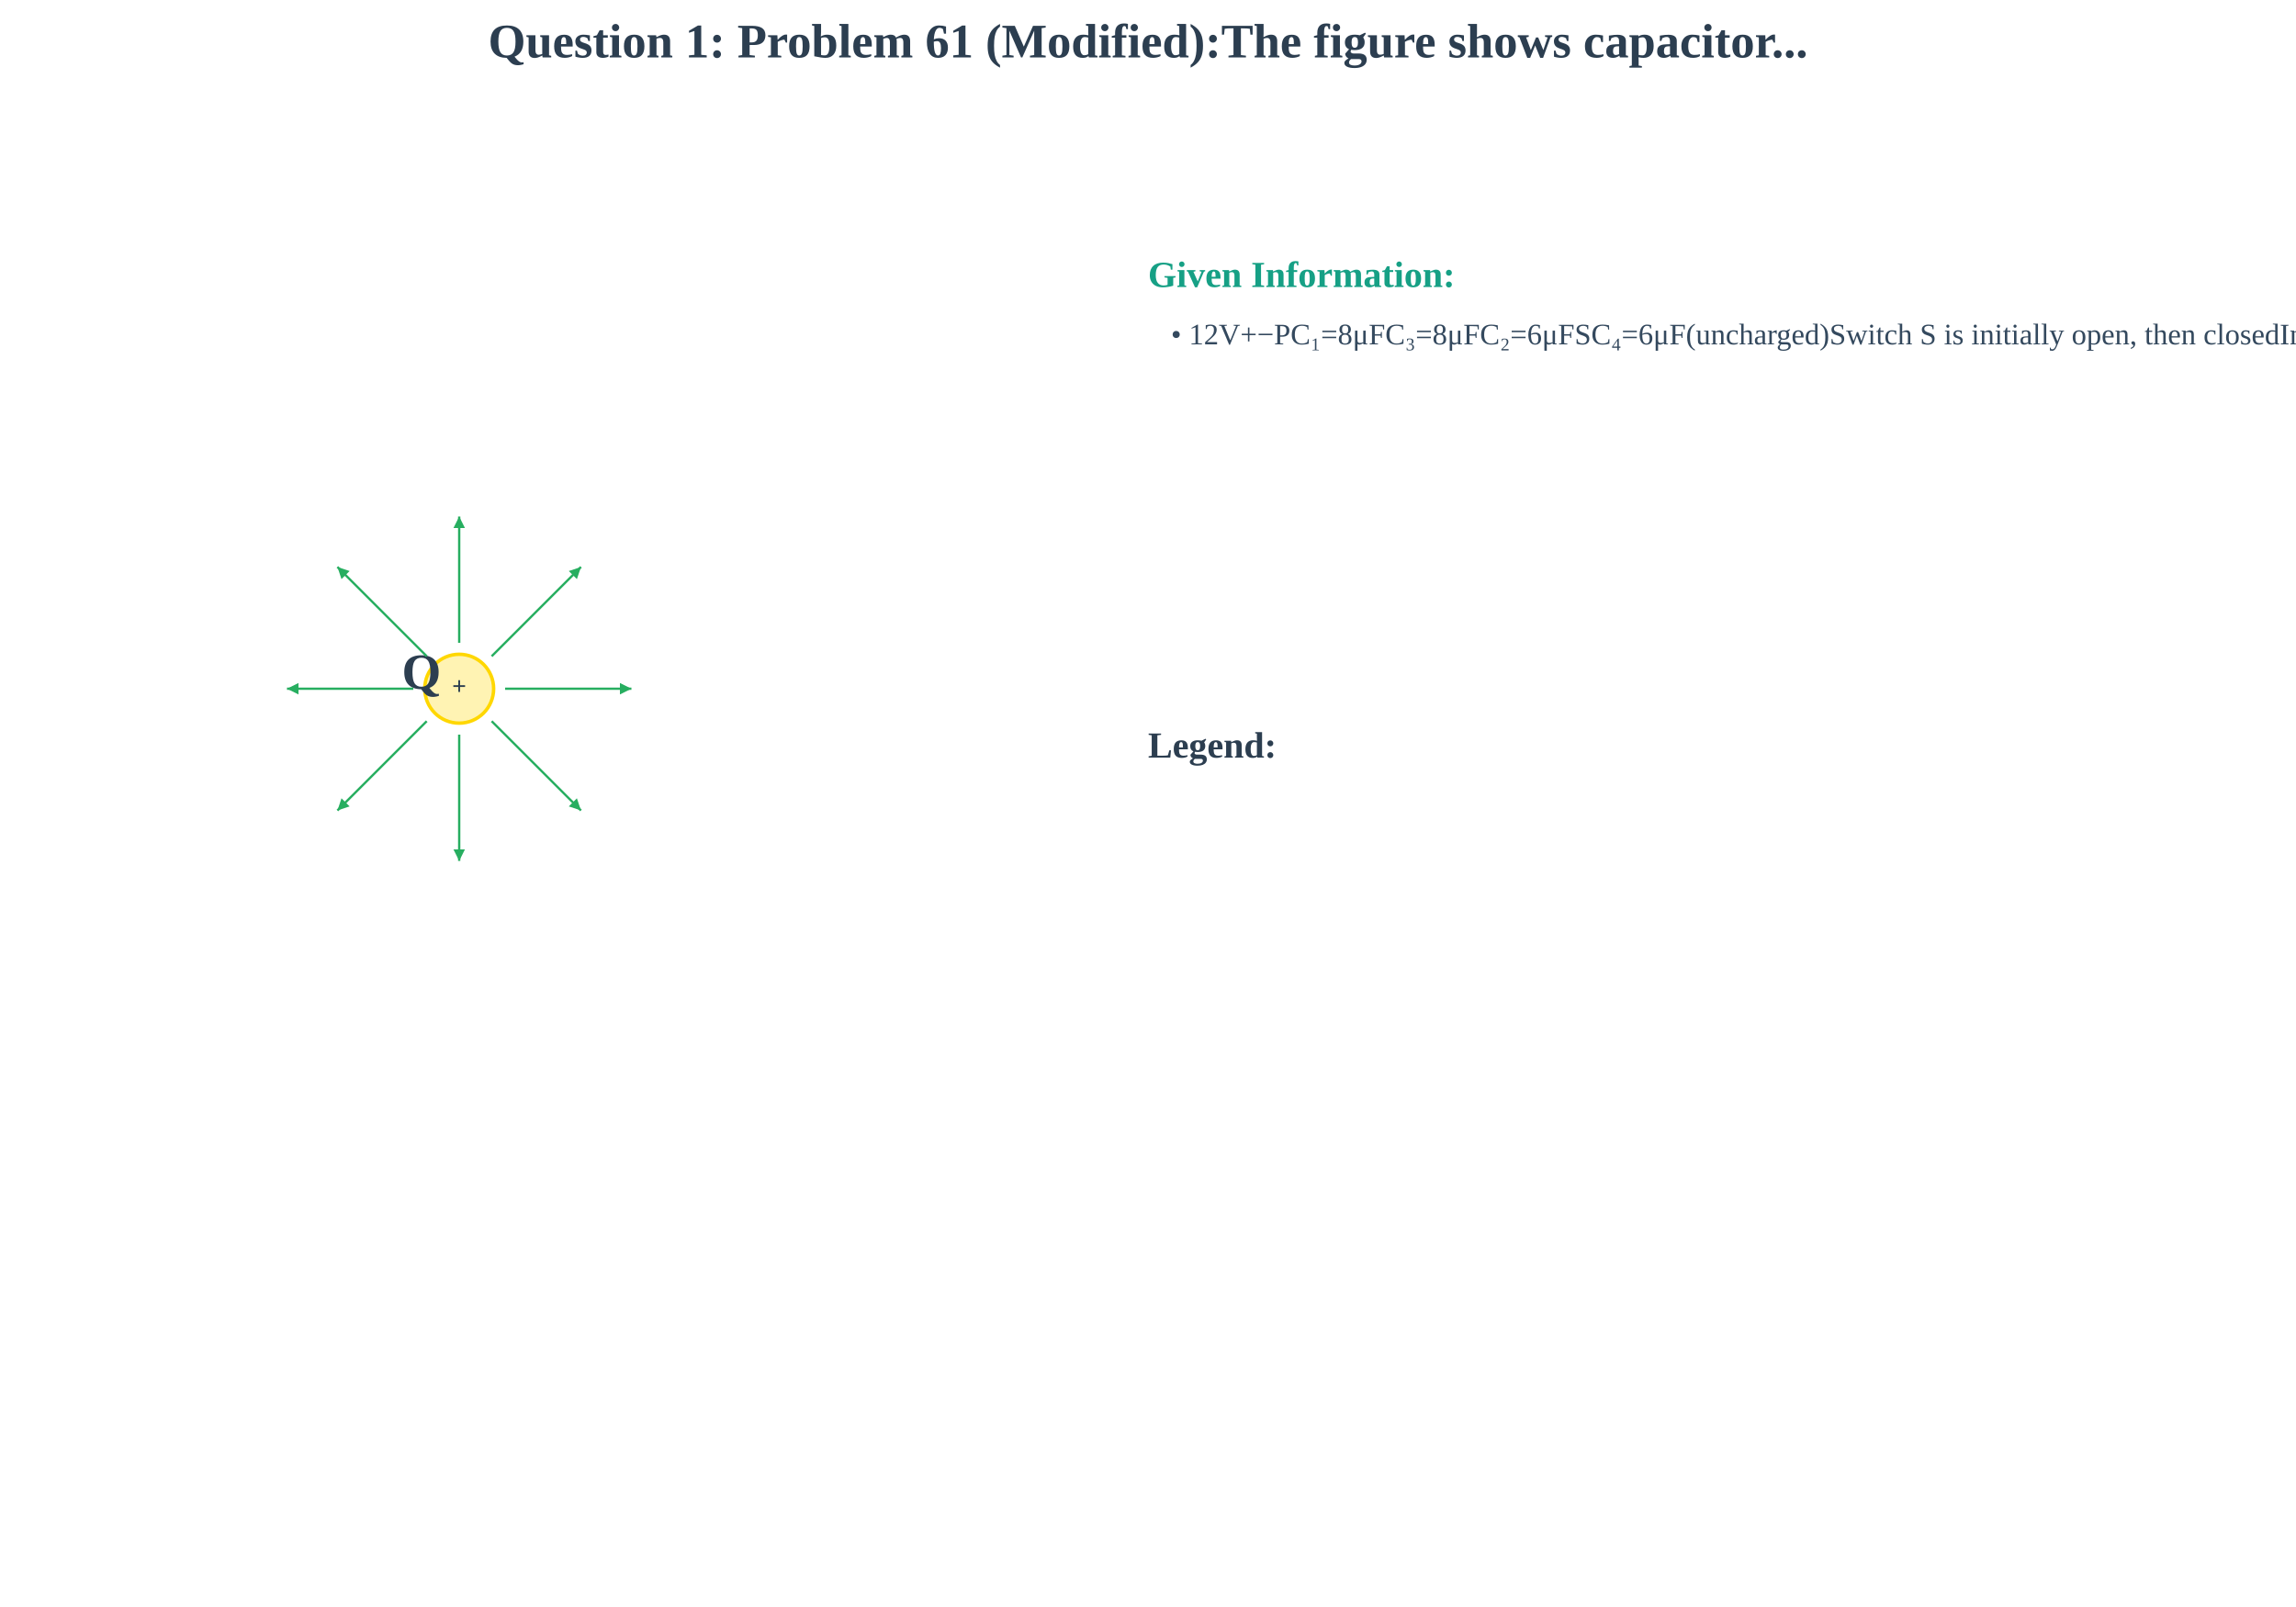
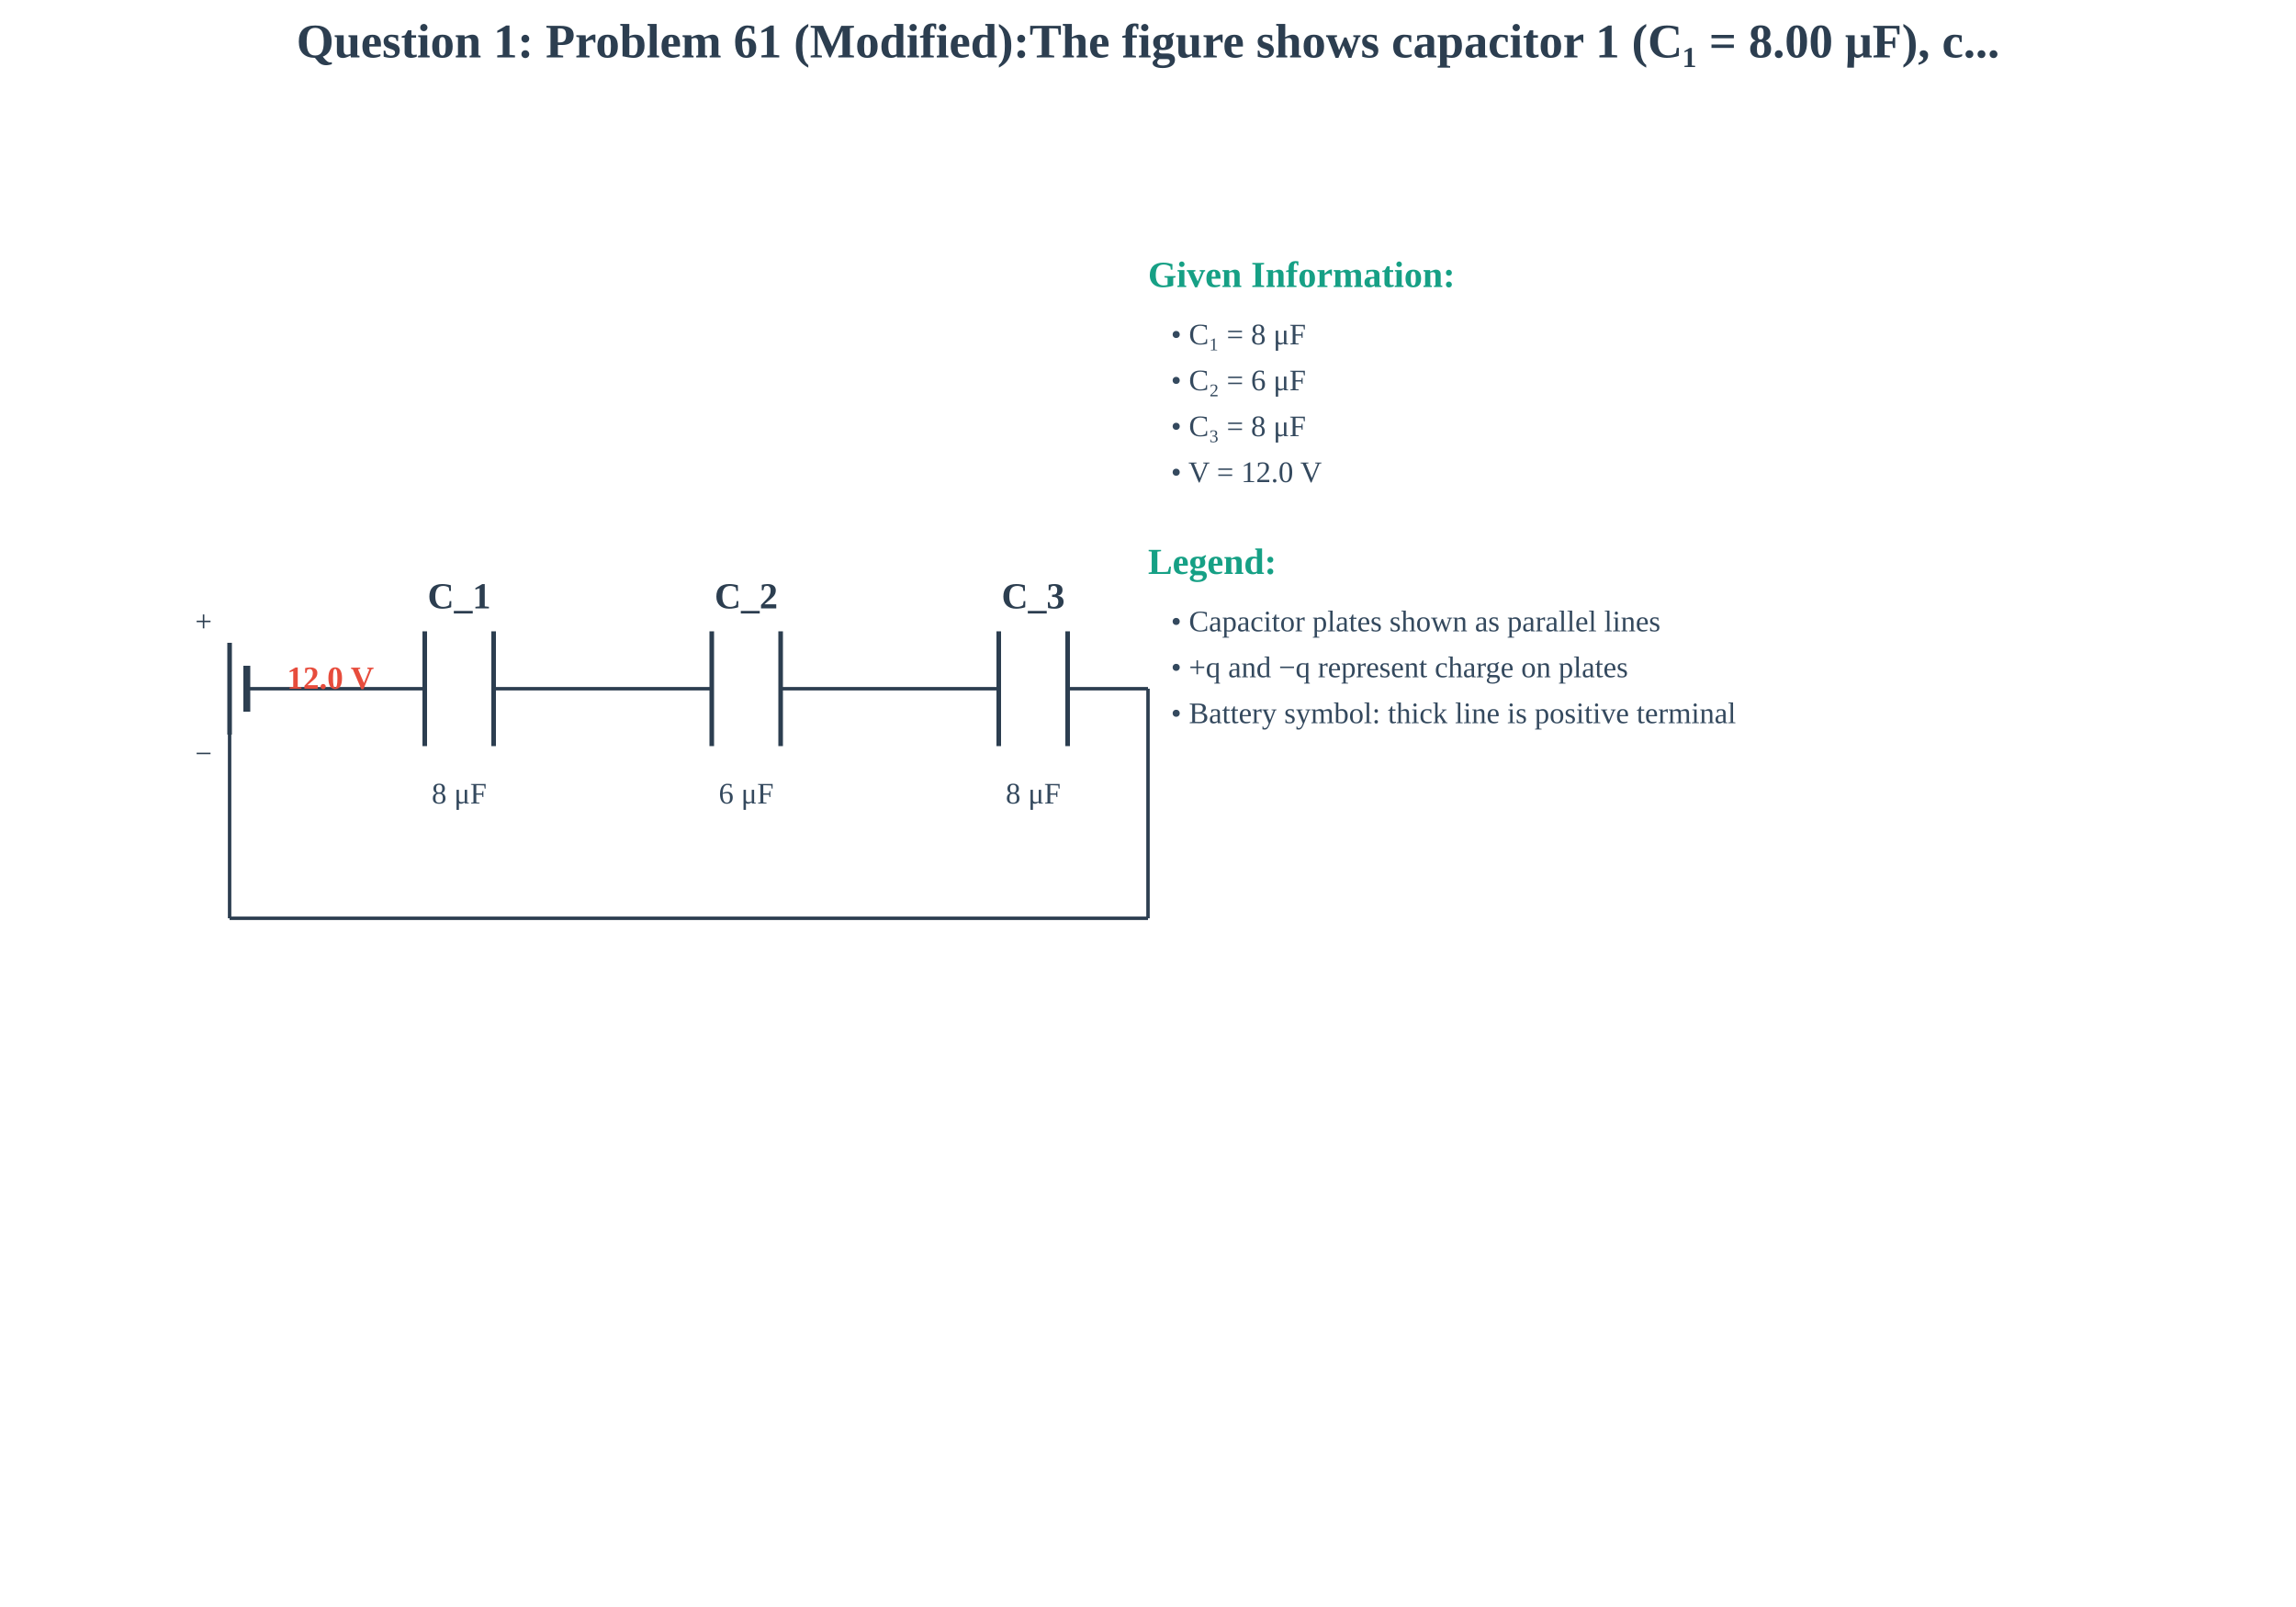
<svg xmlns="http://www.w3.org/2000/svg" viewBox="0 0 2000 1400">
  <rect width="2000" height="1400" fill="#ffffff" />
  <defs>
    <marker id="arrowRed" markerWidth="5" markerHeight="5" refX="5" refY="2.5" orient="auto">
      <path d="M 0 0 L 5 2.5 L 0 5 z" fill="#e74c3c" />
    </marker>
    <marker id="arrowBlue" markerWidth="5" markerHeight="5" refX="5" refY="2.5" orient="auto">
      <path d="M 0 0 L 5 2.5 L 0 5 z" fill="#3498db" />
    </marker>
    <marker id="arrowGreen" markerWidth="5" markerHeight="5" refX="5" refY="2.5" orient="auto">
      <path d="M 0 0 L 5 2.5 L 0 5 z" fill="#27ae60" />
    </marker>
    <marker id="arrowPurple" markerWidth="5" markerHeight="5" refX="5" refY="2.5" orient="auto">
      <path d="M 0 0 L 5 2.5 L 0 5 z" fill="#9b59b6" />
    </marker>
    <marker id="arrowOrange" markerWidth="5" markerHeight="5" refX="5" refY="2.5" orient="auto">
      <path d="M 0 0 L 5 2.5 L 0 5 z" fill="#e67e22" />
    </marker>
  </defs>
-   <text x="1000.0" y="50" text-anchor="middle" font-size="42" font-weight="bold" fill="#2c3e50">Question 1: Problem 61 (Modified):The figure shows capacitor...</text>
+   <text x="1000" y="50" text-anchor="middle" font-size="42" font-weight="bold" fill="#2c3e50">Question 1: Problem 61 (Modified):The figure shows capacitor 1 (C₁ = 8.00 μF), c...</text>
  <g id="main-diagram">
-     <circle cx="400" cy="600" r="30" fill="#FFD700" fill-opacity="0.3" stroke="#FFD700" stroke-width="3" />
-     <text x="400" y="605" text-anchor="middle" font-size="22" font-weight="bold" fill="#2c3e50">+</text>
-     <text x="350" y="600" font-size="44" font-weight="bold" fill="#2c3e50">Q</text>
-     <line x1="440.0" y1="600.0" x2="550.0" y2="600.0" stroke="#27ae60" stroke-width="2" marker-end="url(#arrowGreen)" />
-     <line x1="428.284" y1="628.284" x2="506.066" y2="706.066" stroke="#27ae60" stroke-width="2" marker-end="url(#arrowGreen)" />
-     <line x1="400.0" y1="640.0" x2="400.0" y2="750.0" stroke="#27ae60" stroke-width="2" marker-end="url(#arrowGreen)" />
-     <line x1="371.716" y1="628.284" x2="293.934" y2="706.066" stroke="#27ae60" stroke-width="2" marker-end="url(#arrowGreen)" />
-     <line x1="360.0" y1="600.0" x2="250.0" y2="600.0" stroke="#27ae60" stroke-width="2" marker-end="url(#arrowGreen)" />
-     <line x1="371.716" y1="571.716" x2="293.934" y2="493.934" stroke="#27ae60" stroke-width="2" marker-end="url(#arrowGreen)" />
-     <line x1="400.0" y1="560.0" x2="400.0" y2="450.0" stroke="#27ae60" stroke-width="2" marker-end="url(#arrowGreen)" />
-     <line x1="428.284" y1="571.716" x2="506.066" y2="493.934" stroke="#27ae60" stroke-width="2" marker-end="url(#arrowGreen)" />
+     <line x1="200" y1="560" x2="200" y2="640" stroke="#2c3e50" stroke-width="4" />
+     <line x1="215" y1="580" x2="215" y2="620" stroke="#2c3e50" stroke-width="6" />
+     <text x="170" y="550" font-size="26" fill="#2c3e50">+</text>
+     <text x="170" y="665" font-size="26" fill="#2c3e50">−</text>
+     <line x1="370" y1="550" x2="370" y2="650" stroke="#2c3e50" stroke-width="4" />
+     <line x1="430" y1="550" x2="430" y2="650" stroke="#2c3e50" stroke-width="4" />
+     <text x="400" y="530" text-anchor="middle" font-size="32" font-weight="bold" fill="#2c3e50">C_1</text>
+     <text x="400" y="700" text-anchor="middle" font-size="26" fill="#34495e">8 μF</text>
+     <line x1="620" y1="550" x2="620" y2="650" stroke="#2c3e50" stroke-width="4" />
+     <line x1="680" y1="550" x2="680" y2="650" stroke="#2c3e50" stroke-width="4" />
+     <text x="650" y="530" text-anchor="middle" font-size="32" font-weight="bold" fill="#2c3e50">C_2</text>
+     <text x="650" y="700" text-anchor="middle" font-size="26" fill="#34495e">6 μF</text>
+     <line x1="430" y1="600" x2="620" y2="600" stroke="#2c3e50" stroke-width="3" />
+     <line x1="870" y1="550" x2="870" y2="650" stroke="#2c3e50" stroke-width="4" />
+     <line x1="930" y1="550" x2="930" y2="650" stroke="#2c3e50" stroke-width="4" />
+     <text x="900" y="530" text-anchor="middle" font-size="32" font-weight="bold" fill="#2c3e50">C_3</text>
+     <text x="900" y="700" text-anchor="middle" font-size="26" fill="#34495e">8 μF</text>
+     <line x1="680" y1="600" x2="870" y2="600" stroke="#2c3e50" stroke-width="3" />
+     <line x1="215" y1="600" x2="370" y2="600" stroke="#2c3e50" stroke-width="3" />
+     <line x1="930" y1="600" x2="1000" y2="600" stroke="#2c3e50" stroke-width="3" />
+     <line x1="1000" y1="600" x2="1000" y2="800" stroke="#2c3e50" stroke-width="3" />
+     <line x1="1000" y1="800" x2="200" y2="800" stroke="#2c3e50" stroke-width="3" />
+     <line x1="200" y1="800" x2="200" y2="640" stroke="#2c3e50" stroke-width="3" />
+     <text x="250" y="600" font-size="28" font-weight="bold" fill="#e74c3c">12.0 V</text>
  </g>
  <g id="given-info">
    <text x="1000" y="250" font-size="32" font-weight="bold" fill="#16a085">Given Information:</text>
-     <text x="1020" y="300" font-size="26" fill="#34495e">• 12V+−PC₁=8μFC₃=8μFC₂=6μFSC₄=6μF(uncharged)Switch S is initially open, then closedInitial Configuration:With switch S open, capacitors C₁ and C₃ are in series, and this series combination is in parallel with C₂</text>
+     <text x="1020" y="300" font-size="26" fill="#34495e">• C₁ = 8 μF</text>
+     <text x="1020" y="340" font-size="26" fill="#34495e">• C₂ = 6 μF</text>
+     <text x="1020" y="380" font-size="26" fill="#34495e">• C₃ = 8 μF</text>
+     <text x="1020" y="420" font-size="26" fill="#34495e">• V = 12.0 V</text>
  </g>
  <g id="legend">
-     <text x="1000" y="660" font-size="32" font-weight="bold" fill="#2c3e50">Legend:</text>
+     <text x="1000" y="500" font-size="32" font-weight="bold" fill="#16a085">Legend:</text>
+     <text x="1020" y="550" font-size="26" fill="#34495e">• Capacitor plates shown as parallel lines</text>
+     <text x="1020" y="590" font-size="26" fill="#34495e">• +q and −q represent charge on plates</text>
+     <text x="1020" y="630" font-size="26" fill="#34495e">• Battery symbol: thick line is positive terminal</text>
  </g>
</svg>
